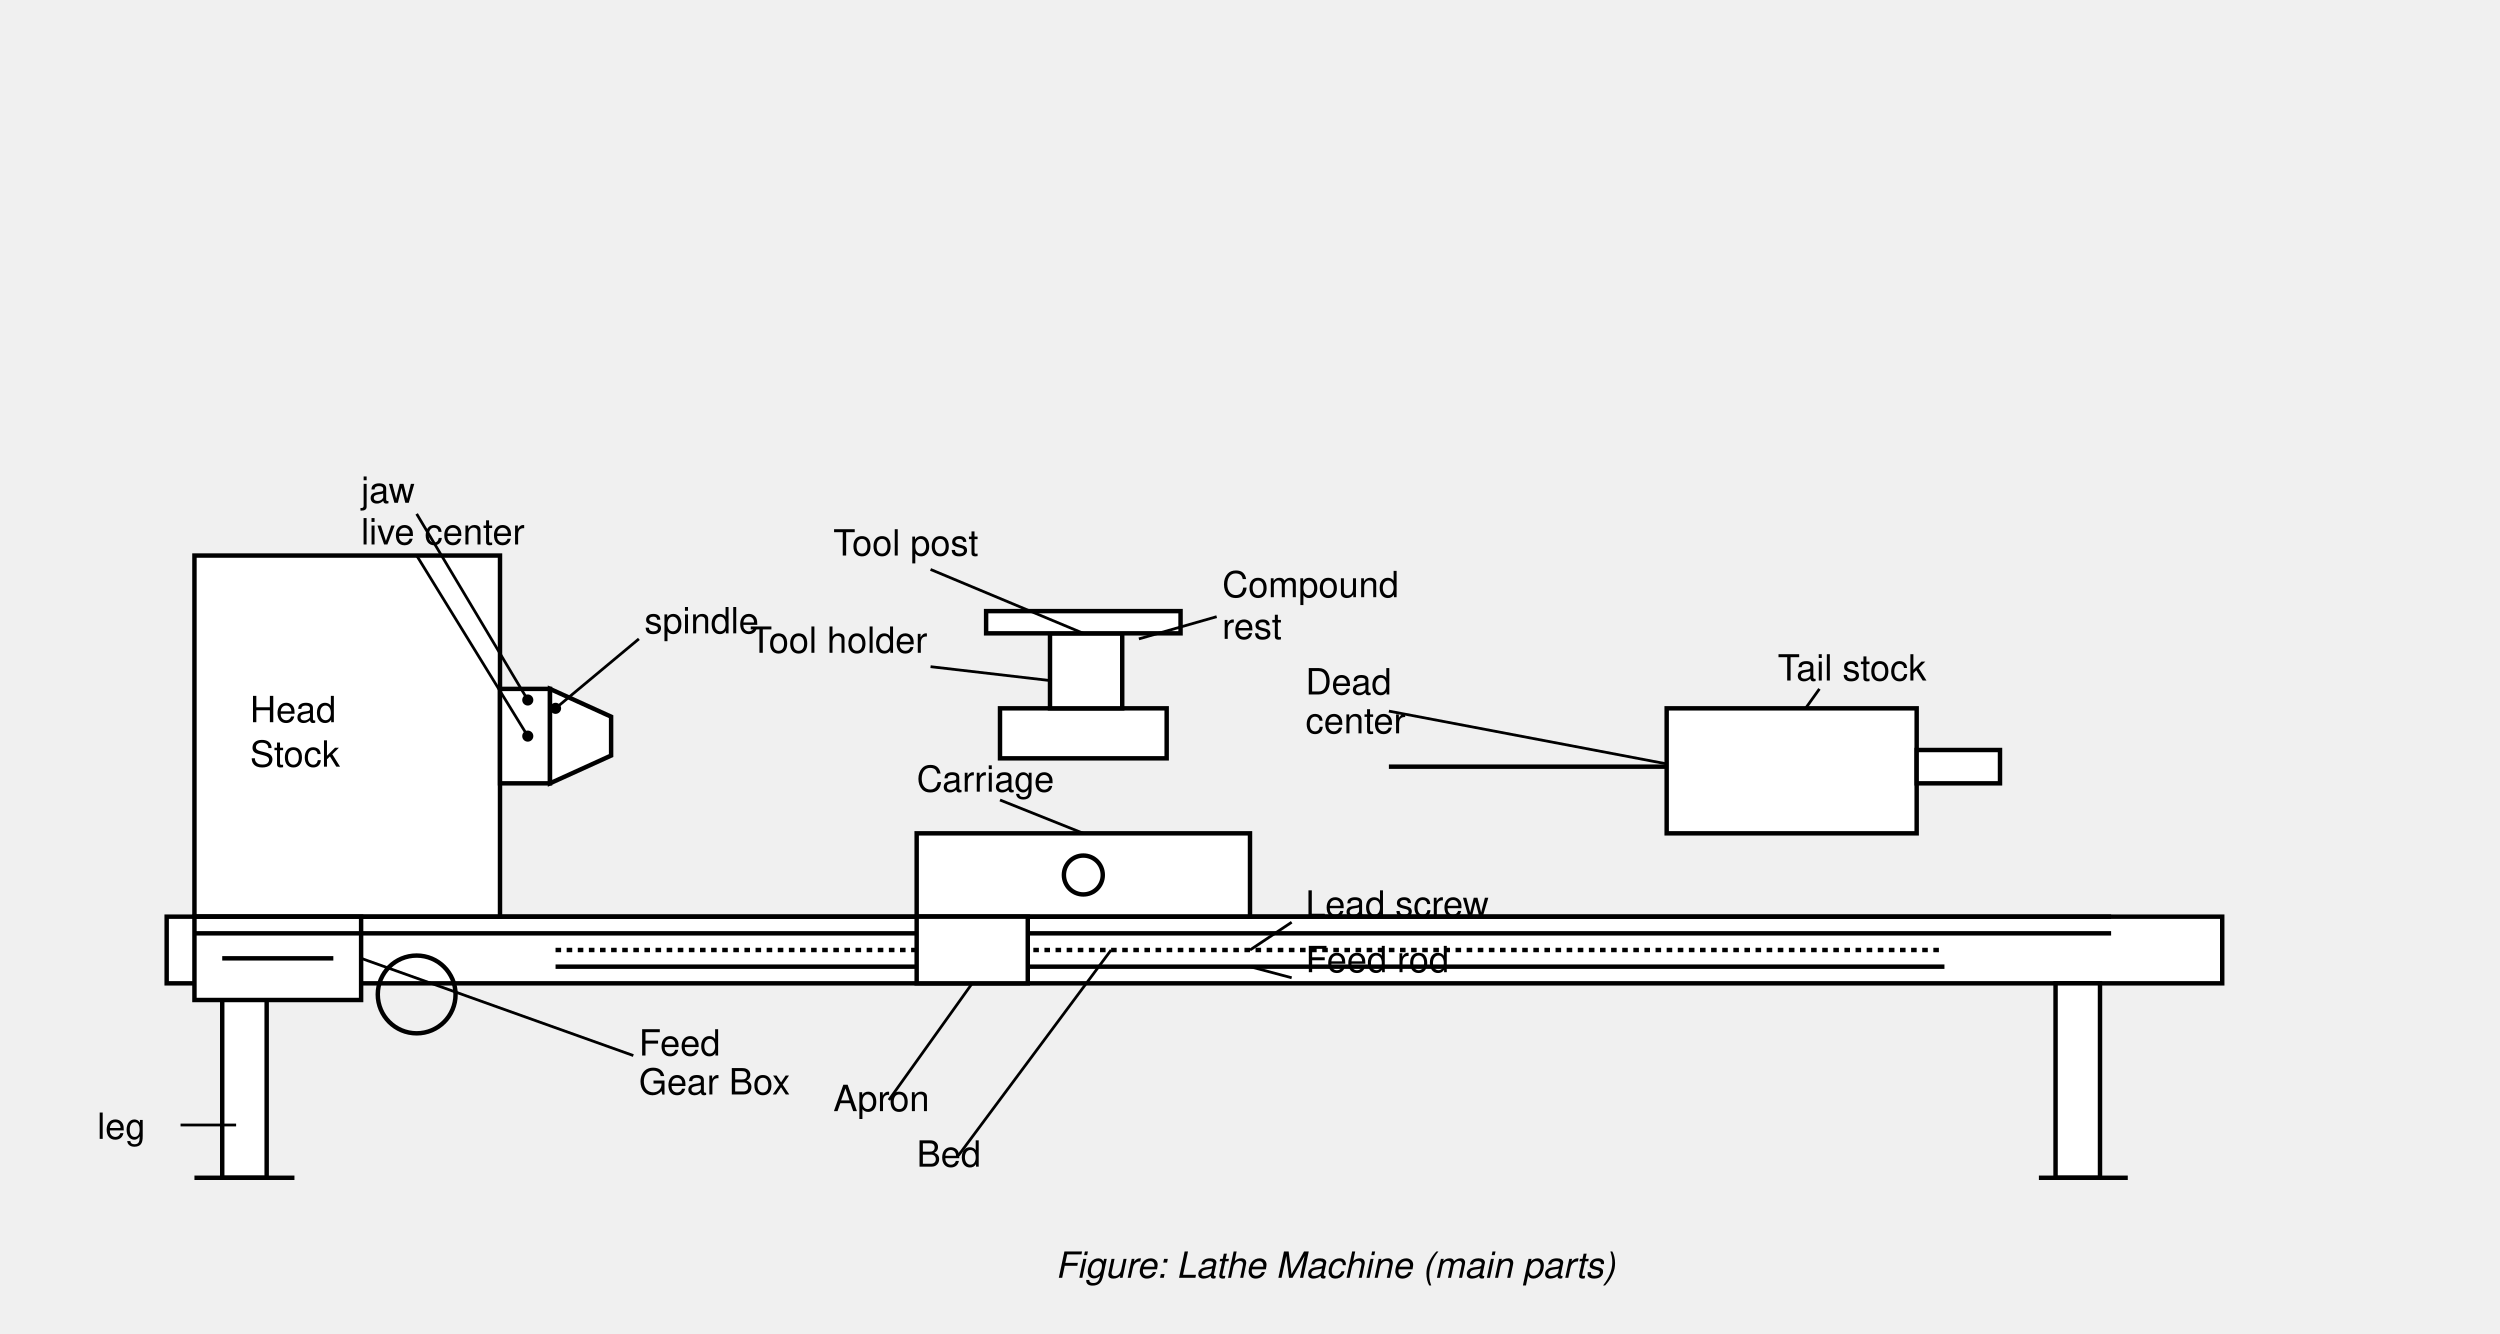
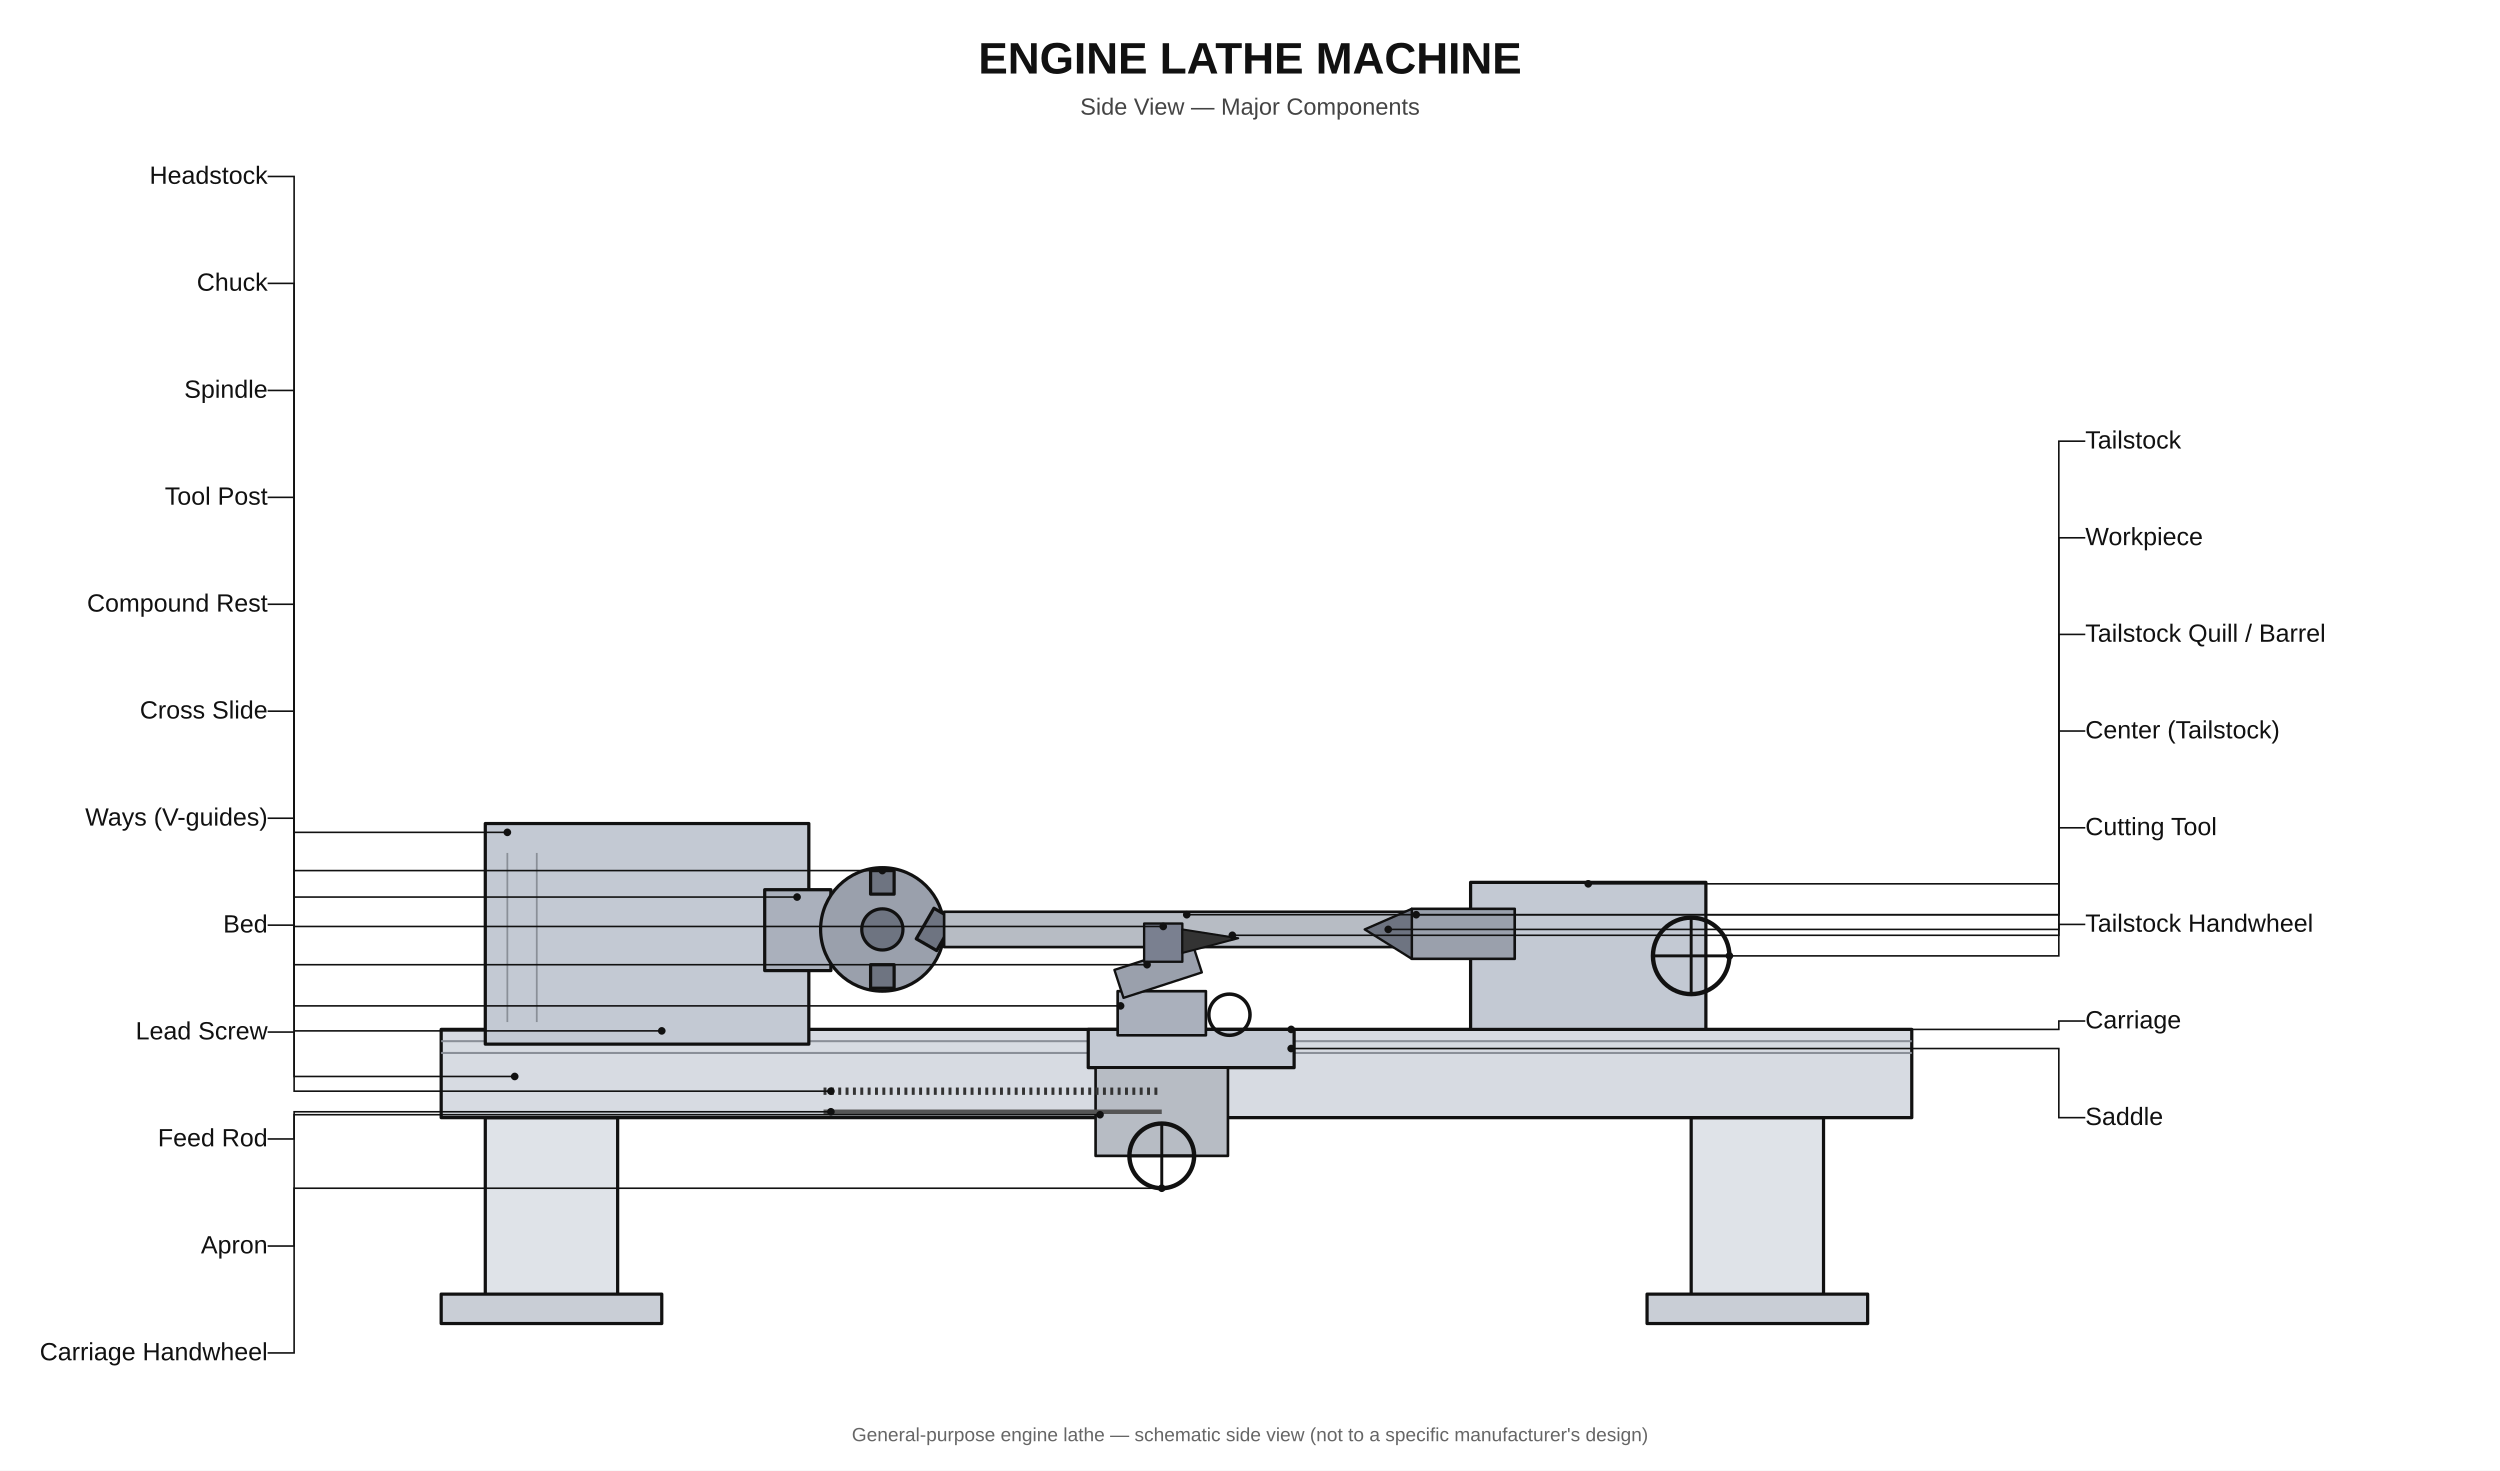
- <svg xmlns="http://www.w3.org/2000/svg" viewBox="0 0 900 480" font-family="Helvetica, Arial, sans-serif">
-   <style>
-     .p{fill:none;stroke:#000;stroke-width:1.6;}
-     .f{fill:#fff;stroke:#000;stroke-width:1.6;}
-     .lbl{font-size:13px;fill:#000;}
-     .lead{stroke:#000;stroke-width:1;fill:none;}
-     .dot{fill:#000;}
-   </style>
-   <rect class="f" x="60" y="330" width="740" height="24" />
-   <rect class="f" x="80" y="354" width="16" height="70" />
-   <rect class="f" x="740" y="354" width="16" height="70" />
-   <line class="p" x1="70" y1="424" x2="106" y2="424" />
-   <line class="p" x1="734" y1="424" x2="766" y2="424" />
-   <rect class="f" x="70" y="200" width="110" height="130" />
-   <text class="lbl" x="90" y="260">Head</text>
-   <text class="lbl" x="90" y="276">Stock</text>
-   <rect class="f" x="180" y="248" width="18" height="34" />
-   <polygon class="f" points="198,248 220,258 220,272 198,282" />
-   <rect class="f" x="70" y="330" width="60" height="30" />
-   <line class="p" x1="80" y1="345" x2="120" y2="345" />
-   <circle class="p" cx="150" cy="358" r="14" />
-   <rect class="f" x="330" y="300" width="120" height="30" />
-   <circle class="p" cx="390" cy="315" r="7" />
-   <rect class="f" x="360" y="255" width="60" height="18" />
-   <rect class="f" x="378" y="228" width="26" height="27" />
-   <rect class="f" x="355" y="220" width="70" height="8" />
-   <rect class="f" x="600" y="255" width="90" height="45" />
-   <polygon class="f" points="690,270 720,270 720,282 690,282" />
-   <line class="p" x1="600" y1="276" x2="500" y2="276" />
-   <line class="p" x1="70" y1="330" x2="760" y2="330" />
-   <line class="p" x1="70" y1="336" x2="760" y2="336" />
-   <line class="p" x1="200" y1="342" x2="700" y2="342" stroke-dasharray="2,2" />
-   <line class="p" x1="200" y1="348" x2="700" y2="348" />
-   <rect class="f" x="330" y="330" width="40" height="24" />
-   <line class="lead" x1="200" y1="255" x2="230" y2="230" />
-   <circle class="dot" cx="200" cy="255" r="2" />
-   <text class="lbl" x="232" y="228">spindle</text>
-   <line class="lead" x1="190" y1="265" x2="150" y2="200" />
-   <circle class="dot" cx="190" cy="265" r="2" />
-   <text class="lbl" x="130" y="196">live center</text>
-   <line class="lead" x1="190" y1="252" x2="150" y2="185" />
-   <circle class="dot" cx="190" cy="252" r="2" />
-   <text class="lbl" x="130" y="181">jaw</text>
-   <text class="lbl" x="300" y="200">Tool post</text>
-   <line class="lead" x1="390" y1="228" x2="335" y2="205" />
-   <text class="lbl" x="270" y="235">Tool holder</text>
-   <line class="lead" x1="378" y1="245" x2="335" y2="240" />
-   <text class="lbl" x="440" y="215">Compound</text>
-   <text class="lbl" x="440" y="230">rest</text>
-   <line class="lead" x1="410" y1="230" x2="438" y2="222" />
-   <text class="lbl" x="470" y="250">Dead</text>
-   <text class="lbl" x="470" y="264">center</text>
-   <line class="lead" x1="600" y1="275" x2="500" y2="256" />
-   <text class="lbl" x="640" y="245">Tail stock</text>
-   <line class="lead" x1="650" y1="255" x2="655" y2="248" />
-   <text class="lbl" x="230" y="380">Feed</text>
-   <text class="lbl" x="230" y="394">Gear Box</text>
-   <line class="lead" x1="130" y1="345" x2="228" y2="380" />
-   <text class="lbl" x="330" y="285">Carriage</text>
-   <line class="lead" x1="390" y1="300" x2="360" y2="288" />
-   <text class="lbl" x="470" y="330">Lead screw</text>
-   <line class="lead" x1="450" y1="342" x2="465" y2="332" />
-   <text class="lbl" x="470" y="350">Feed rod</text>
-   <line class="lead" x1="450" y1="348" x2="465" y2="352" />
-   <text class="lbl" x="300" y="400">Apron</text>
-   <line class="lead" x1="350" y1="354" x2="320" y2="396" />
-   <text class="lbl" x="330" y="420">Bed</text>
-   <line class="lead" x1="400" y1="342" x2="345" y2="416" />
-   <text class="lbl" x="35" y="410">leg</text>
-   <line class="lead" x1="65" y1="405" x2="85" y2="405" />
-   <text class="lbl" x="380" y="460" font-size="14" font-style="italic">Figure: Lathe Machine (main parts)</text>
+ <svg xmlns="http://www.w3.org/2000/svg" viewBox="0 0 1700 1000" font-family="Arial, Helvetica, sans-serif">
+   <rect x="0" y="0" width="1700" height="1000" fill="#ffffff" />
+   <text x="850" y="50" text-anchor="middle" font-size="30" font-weight="bold" fill="#111111">ENGINE LATHE MACHINE</text>
+   <text x="850" y="78" text-anchor="middle" font-size="16" fill="#444444">Side View — Major Components</text>
+   <g stroke="#111111" stroke-width="2.2" fill="#eef1f5" stroke-linejoin="round">
+     <rect x="330" y="760" width="90" height="130" fill="#dfe3e8" />
+     <rect x="1150" y="760" width="90" height="130" fill="#dfe3e8" />
+     <rect x="300" y="880" width="150" height="20" fill="#c9ced6" />
+     <rect x="1120" y="880" width="150" height="20" fill="#c9ced6" />
+     <rect x="300" y="700" width="1000" height="60" fill="#d7dbe2" />
+     <line x1="300" y1="700" x2="1300" y2="700" stroke="#111111" stroke-width="2" />
+     <line x1="300" y1="708" x2="1300" y2="708" stroke="#8a8f98" stroke-width="1.4" />
+     <line x1="300" y1="716" x2="1300" y2="716" stroke="#8a8f98" stroke-width="1.4" />
+     <rect x="330" y="560" width="220" height="150" fill="#c3c9d3" />
+     <rect x="520" y="605" width="45" height="55" fill="#aab0bc" />
+     <line x1="345" y1="580" x2="345" y2="695" stroke="#8a8f98" stroke-width="1.2" />
+     <line x1="365" y1="580" x2="365" y2="695" stroke="#8a8f98" stroke-width="1.2" />
+     <circle cx="600" cy="632" r="42" fill="#9aa0ac" stroke="#111111" stroke-width="2.2" />
+     <circle cx="600" cy="632" r="14" fill="#6e7481" />
+     <rect x="592" y="592" width="16" height="16" fill="#6e7481" />
+     <rect x="592" y="656" width="16" height="16" fill="#6e7481" />
+     <rect x="628" y="620" width="16" height="24" fill="#6e7481" transform="rotate(30 636 632)" />
+     <rect x="642" y="620" width="330" height="24" fill="#b7bcc4" stroke="#111111" stroke-width="1.8" />
+     <rect x="1000" y="600" width="160" height="100" fill="#c3c9d3" />
+     <rect x="960" y="618" width="70" height="34" fill="#9aa0ac" stroke="#111111" stroke-width="1.8" />
+     <polygon points="960,618 928,632 960,652" fill="#6e7481" stroke="#111111" stroke-width="1.6" />
+     <circle cx="1150" cy="650" r="26" fill="none" stroke="#111111" stroke-width="3" />
+     <line x1="1150" y1="624" x2="1150" y2="676" stroke="#111111" stroke-width="2" />
+     <line x1="1124" y1="650" x2="1176" y2="650" stroke="#111111" stroke-width="2" />
+     <rect x="740" y="700" width="140" height="26" fill="#c3c9d3" />
+     <rect x="760" y="674" width="60" height="30" fill="#aab0bc" stroke="#111111" stroke-width="1.8" />
+     <g transform="rotate(-18 790 668)">
+       <rect x="762" y="650" width="56" height="20" fill="#9aa0ac" stroke="#111111" stroke-width="1.6" />
+     </g>
+     <rect x="778" y="628" width="26" height="26" fill="#7a8090" stroke="#111111" stroke-width="1.6" />
+     <polygon points="804,632 842,638 804,648" fill="#333333" stroke="#111111" stroke-width="1.4" />
+     <rect x="745" y="726" width="90" height="60" fill="#b7bcc4" stroke="#111111" stroke-width="1.8" />
+     <circle cx="790" cy="786" r="22" fill="none" stroke="#111111" stroke-width="3" />
+     <line x1="790" y1="764" x2="790" y2="808" stroke="#111111" stroke-width="2" />
+     <line x1="768" y1="786" x2="812" y2="786" stroke="#111111" stroke-width="2" />
+     <circle cx="836" cy="690" r="14" fill="none" stroke="#111111" stroke-width="2.4" />
+     <line x1="560" y1="742" x2="790" y2="742" stroke="#333333" stroke-width="5" stroke-dasharray="2,3" />
+     <line x1="560" y1="756" x2="790" y2="756" stroke="#555555" stroke-width="3" />
+   </g>
+   <g>
+     <path d="M 345.0,566.0 L 200.0,566.0 L 200.0,120.0 L 182.0,120.0" fill="none" stroke="#111111" stroke-width="1.1" />
+     <circle cx="345.0" cy="566.0" r="2.6" fill="#111111" />
+     <path d="M 600.0,592.0 L 200.0,592.0 L 200.0,192.7 L 182.0,192.7" fill="none" stroke="#111111" stroke-width="1.1" />
+     <circle cx="600.0" cy="592.0" r="2.6" fill="#111111" />
+     <path d="M 542.0,610.0 L 200.0,610.0 L 200.0,265.5 L 182.0,265.5" fill="none" stroke="#111111" stroke-width="1.1" />
+     <circle cx="542.0" cy="610.0" r="2.6" fill="#111111" />
+     <path d="M 791.0,630.0 L 200.0,630.0 L 200.0,338.2 L 182.0,338.2" fill="none" stroke="#111111" stroke-width="1.1" />
+     <circle cx="791.0" cy="630.0" r="2.6" fill="#111111" />
+     <path d="M 780.0,656.0 L 200.0,656.0 L 200.0,410.9 L 182.0,410.9" fill="none" stroke="#111111" stroke-width="1.1" />
+     <circle cx="780.0" cy="656.0" r="2.6" fill="#111111" />
+     <path d="M 762.0,684.0 L 200.0,684.0 L 200.0,483.6 L 182.0,483.6" fill="none" stroke="#111111" stroke-width="1.1" />
+     <circle cx="762.0" cy="684.0" r="2.6" fill="#111111" />
+     <path d="M 450.0,701.0 L 200.0,701.0 L 200.0,556.4 L 182.0,556.4" fill="none" stroke="#111111" stroke-width="1.1" />
+     <circle cx="450.0" cy="701.0" r="2.6" fill="#111111" />
+     <path d="M 350.0,732.0 L 200.0,732.0 L 200.0,629.1 L 182.0,629.1" fill="none" stroke="#111111" stroke-width="1.1" />
+     <circle cx="350.0" cy="732.0" r="2.6" fill="#111111" />
+     <path d="M 565.0,742.0 L 200.0,742.0 L 200.0,701.8 L 182.0,701.8" fill="none" stroke="#111111" stroke-width="1.1" />
+     <circle cx="565.0" cy="742.0" r="2.6" fill="#111111" />
+     <path d="M 565.0,756.0 L 200.0,756.0 L 200.0,774.5 L 182.0,774.5" fill="none" stroke="#111111" stroke-width="1.1" />
+     <circle cx="565.0" cy="756.0" r="2.6" fill="#111111" />
+     <path d="M 748.0,758.0 L 200.0,758.0 L 200.0,847.3 L 182.0,847.3" fill="none" stroke="#111111" stroke-width="1.1" />
+     <circle cx="748.0" cy="758.0" r="2.6" fill="#111111" />
+     <path d="M 790.0,808.0 L 200.0,808.0 L 200.0,920.0 L 182.0,920.0" fill="none" stroke="#111111" stroke-width="1.1" />
+     <circle cx="790.0" cy="808.0" r="2.6" fill="#111111" />
+   </g>
+   <g>
+     <text x="182.0" y="125.0" text-anchor="end" font-size="17" fill="#111111">Headstock</text>
+     <text x="182.0" y="197.7" text-anchor="end" font-size="17" fill="#111111">Chuck</text>
+     <text x="182.0" y="270.5" text-anchor="end" font-size="17" fill="#111111">Spindle</text>
+     <text x="182.0" y="343.2" text-anchor="end" font-size="17" fill="#111111">Tool Post</text>
+     <text x="182.0" y="415.9" text-anchor="end" font-size="17" fill="#111111">Compound Rest</text>
+     <text x="182.0" y="488.6" text-anchor="end" font-size="17" fill="#111111">Cross Slide</text>
+     <text x="182.0" y="561.4" text-anchor="end" font-size="17" fill="#111111">Ways (V-guides)</text>
+     <text x="182.0" y="634.1" text-anchor="end" font-size="17" fill="#111111">Bed</text>
+     <text x="182.0" y="706.8" text-anchor="end" font-size="17" fill="#111111">Lead Screw</text>
+     <text x="182.0" y="779.5" text-anchor="end" font-size="17" fill="#111111">Feed Rod</text>
+     <text x="182.0" y="852.3" text-anchor="end" font-size="17" fill="#111111">Apron</text>
+     <text x="182.0" y="925.0" text-anchor="end" font-size="17" fill="#111111">Carriage Handwheel</text>
+   </g>
+   <g>
+     <path d="M 1080.0,601.0 L 1400.0,601.0 L 1400.0,300.0 L 1418.0,300.0" fill="none" stroke="#111111" stroke-width="1.1" />
+     <circle cx="1080.0" cy="601.0" r="2.6" fill="#111111" />
+     <path d="M 807.0,622.0 L 1400.0,622.0 L 1400.0,365.7 L 1418.0,365.7" fill="none" stroke="#111111" stroke-width="1.1" />
+     <circle cx="807.0" cy="622.0" r="2.6" fill="#111111" />
+     <path d="M 963.0,622.0 L 1400.0,622.0 L 1400.0,431.4 L 1418.0,431.4" fill="none" stroke="#111111" stroke-width="1.1" />
+     <circle cx="963.0" cy="622.0" r="2.6" fill="#111111" />
+     <path d="M 944.0,632.0 L 1400.0,632.0 L 1400.0,497.1 L 1418.0,497.1" fill="none" stroke="#111111" stroke-width="1.1" />
+     <circle cx="944.0" cy="632.0" r="2.6" fill="#111111" />
+     <path d="M 838.0,636.0 L 1400.0,636.0 L 1400.0,562.9 L 1418.0,562.9" fill="none" stroke="#111111" stroke-width="1.1" />
+     <circle cx="838.0" cy="636.0" r="2.6" fill="#111111" />
+     <path d="M 1176.0,650.0 L 1400.0,650.0 L 1400.0,628.6 L 1418.0,628.6" fill="none" stroke="#111111" stroke-width="1.1" />
+     <circle cx="1176.0" cy="650.0" r="2.6" fill="#111111" />
+     <path d="M 878.0,700.0 L 1400.0,700.0 L 1400.0,694.3 L 1418.0,694.3" fill="none" stroke="#111111" stroke-width="1.1" />
+     <circle cx="878.0" cy="700.0" r="2.6" fill="#111111" />
+     <path d="M 878.0,713.0 L 1400.0,713.0 L 1400.0,760.0 L 1418.0,760.0" fill="none" stroke="#111111" stroke-width="1.1" />
+     <circle cx="878.0" cy="713.0" r="2.6" fill="#111111" />
+   </g>
+   <g>
+     <text x="1418.0" y="305.0" text-anchor="start" font-size="17" fill="#111111">Tailstock</text>
+     <text x="1418.0" y="370.7" text-anchor="start" font-size="17" fill="#111111">Workpiece</text>
+     <text x="1418.0" y="436.4" text-anchor="start" font-size="17" fill="#111111">Tailstock Quill / Barrel</text>
+     <text x="1418.0" y="502.1" text-anchor="start" font-size="17" fill="#111111">Center (Tailstock)</text>
+     <text x="1418.0" y="567.9" text-anchor="start" font-size="17" fill="#111111">Cutting Tool</text>
+     <text x="1418.0" y="633.6" text-anchor="start" font-size="17" fill="#111111">Tailstock Handwheel</text>
+     <text x="1418.0" y="699.3" text-anchor="start" font-size="17" fill="#111111">Carriage</text>
+     <text x="1418.0" y="765.0" text-anchor="start" font-size="17" fill="#111111">Saddle</text>
+   </g>
+   <text x="850" y="980" text-anchor="middle" font-size="13" fill="#666666">General-purpose engine lathe — schematic side view (not to a specific manufacturer's design)</text>
</svg>
